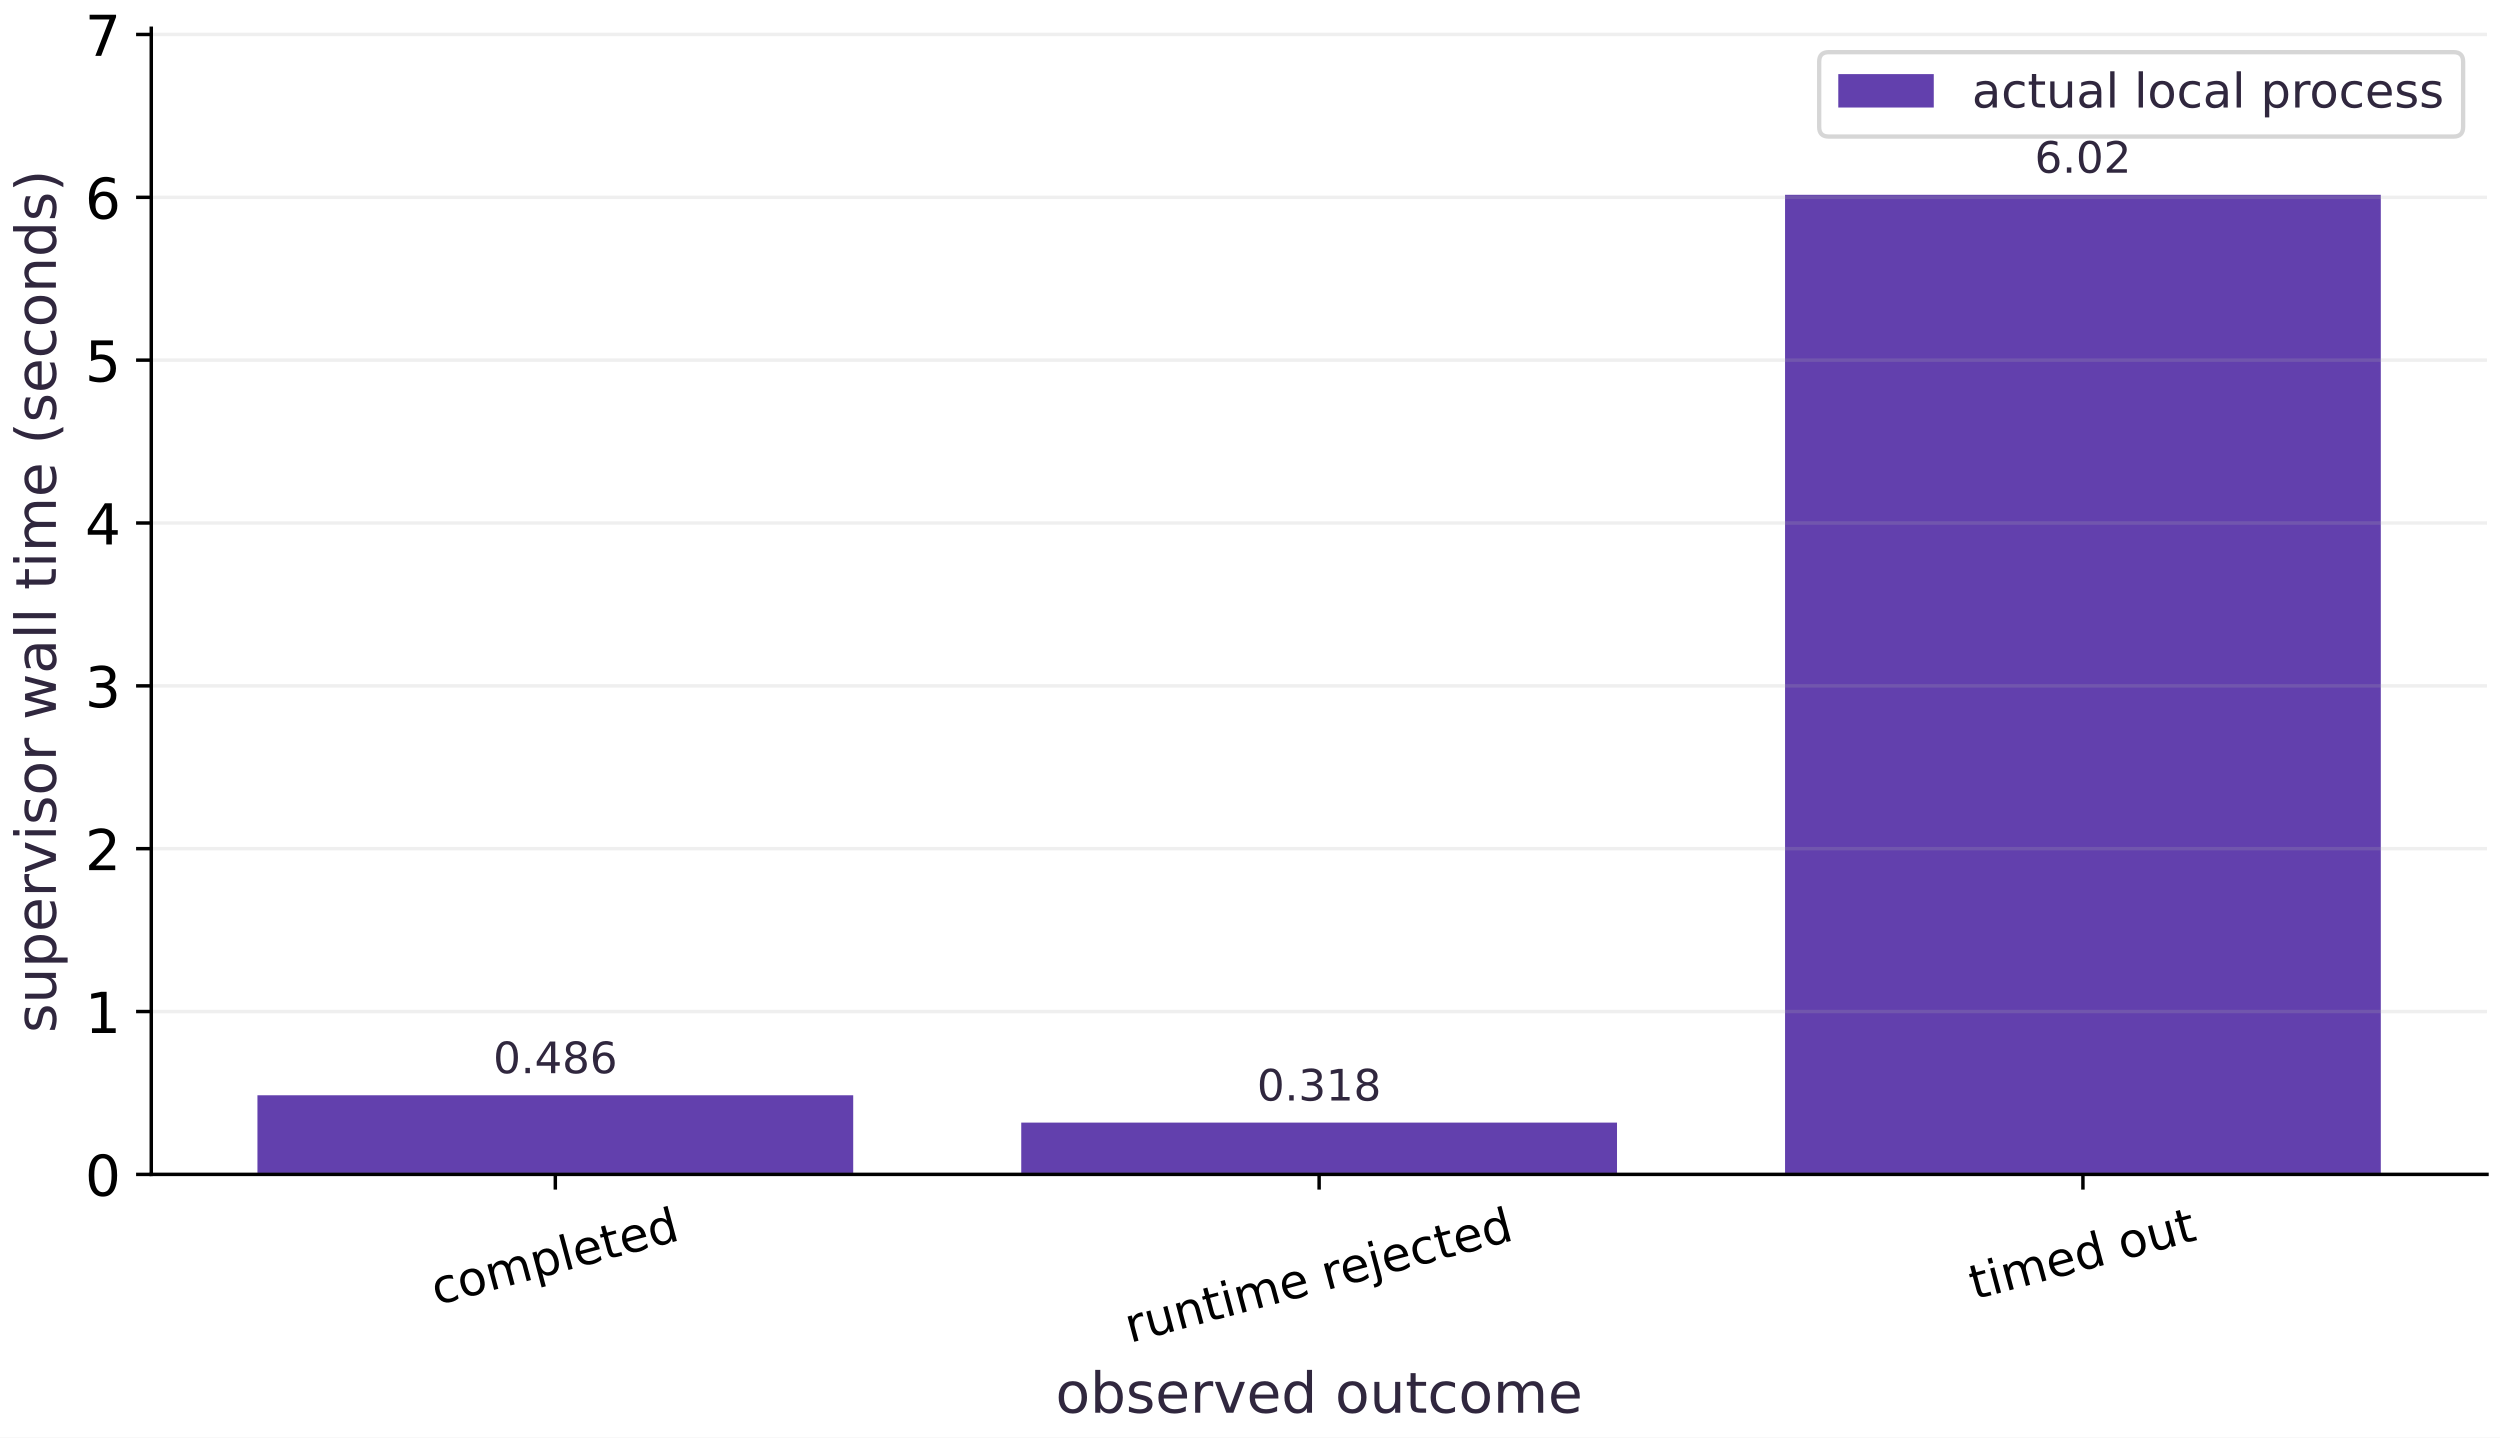
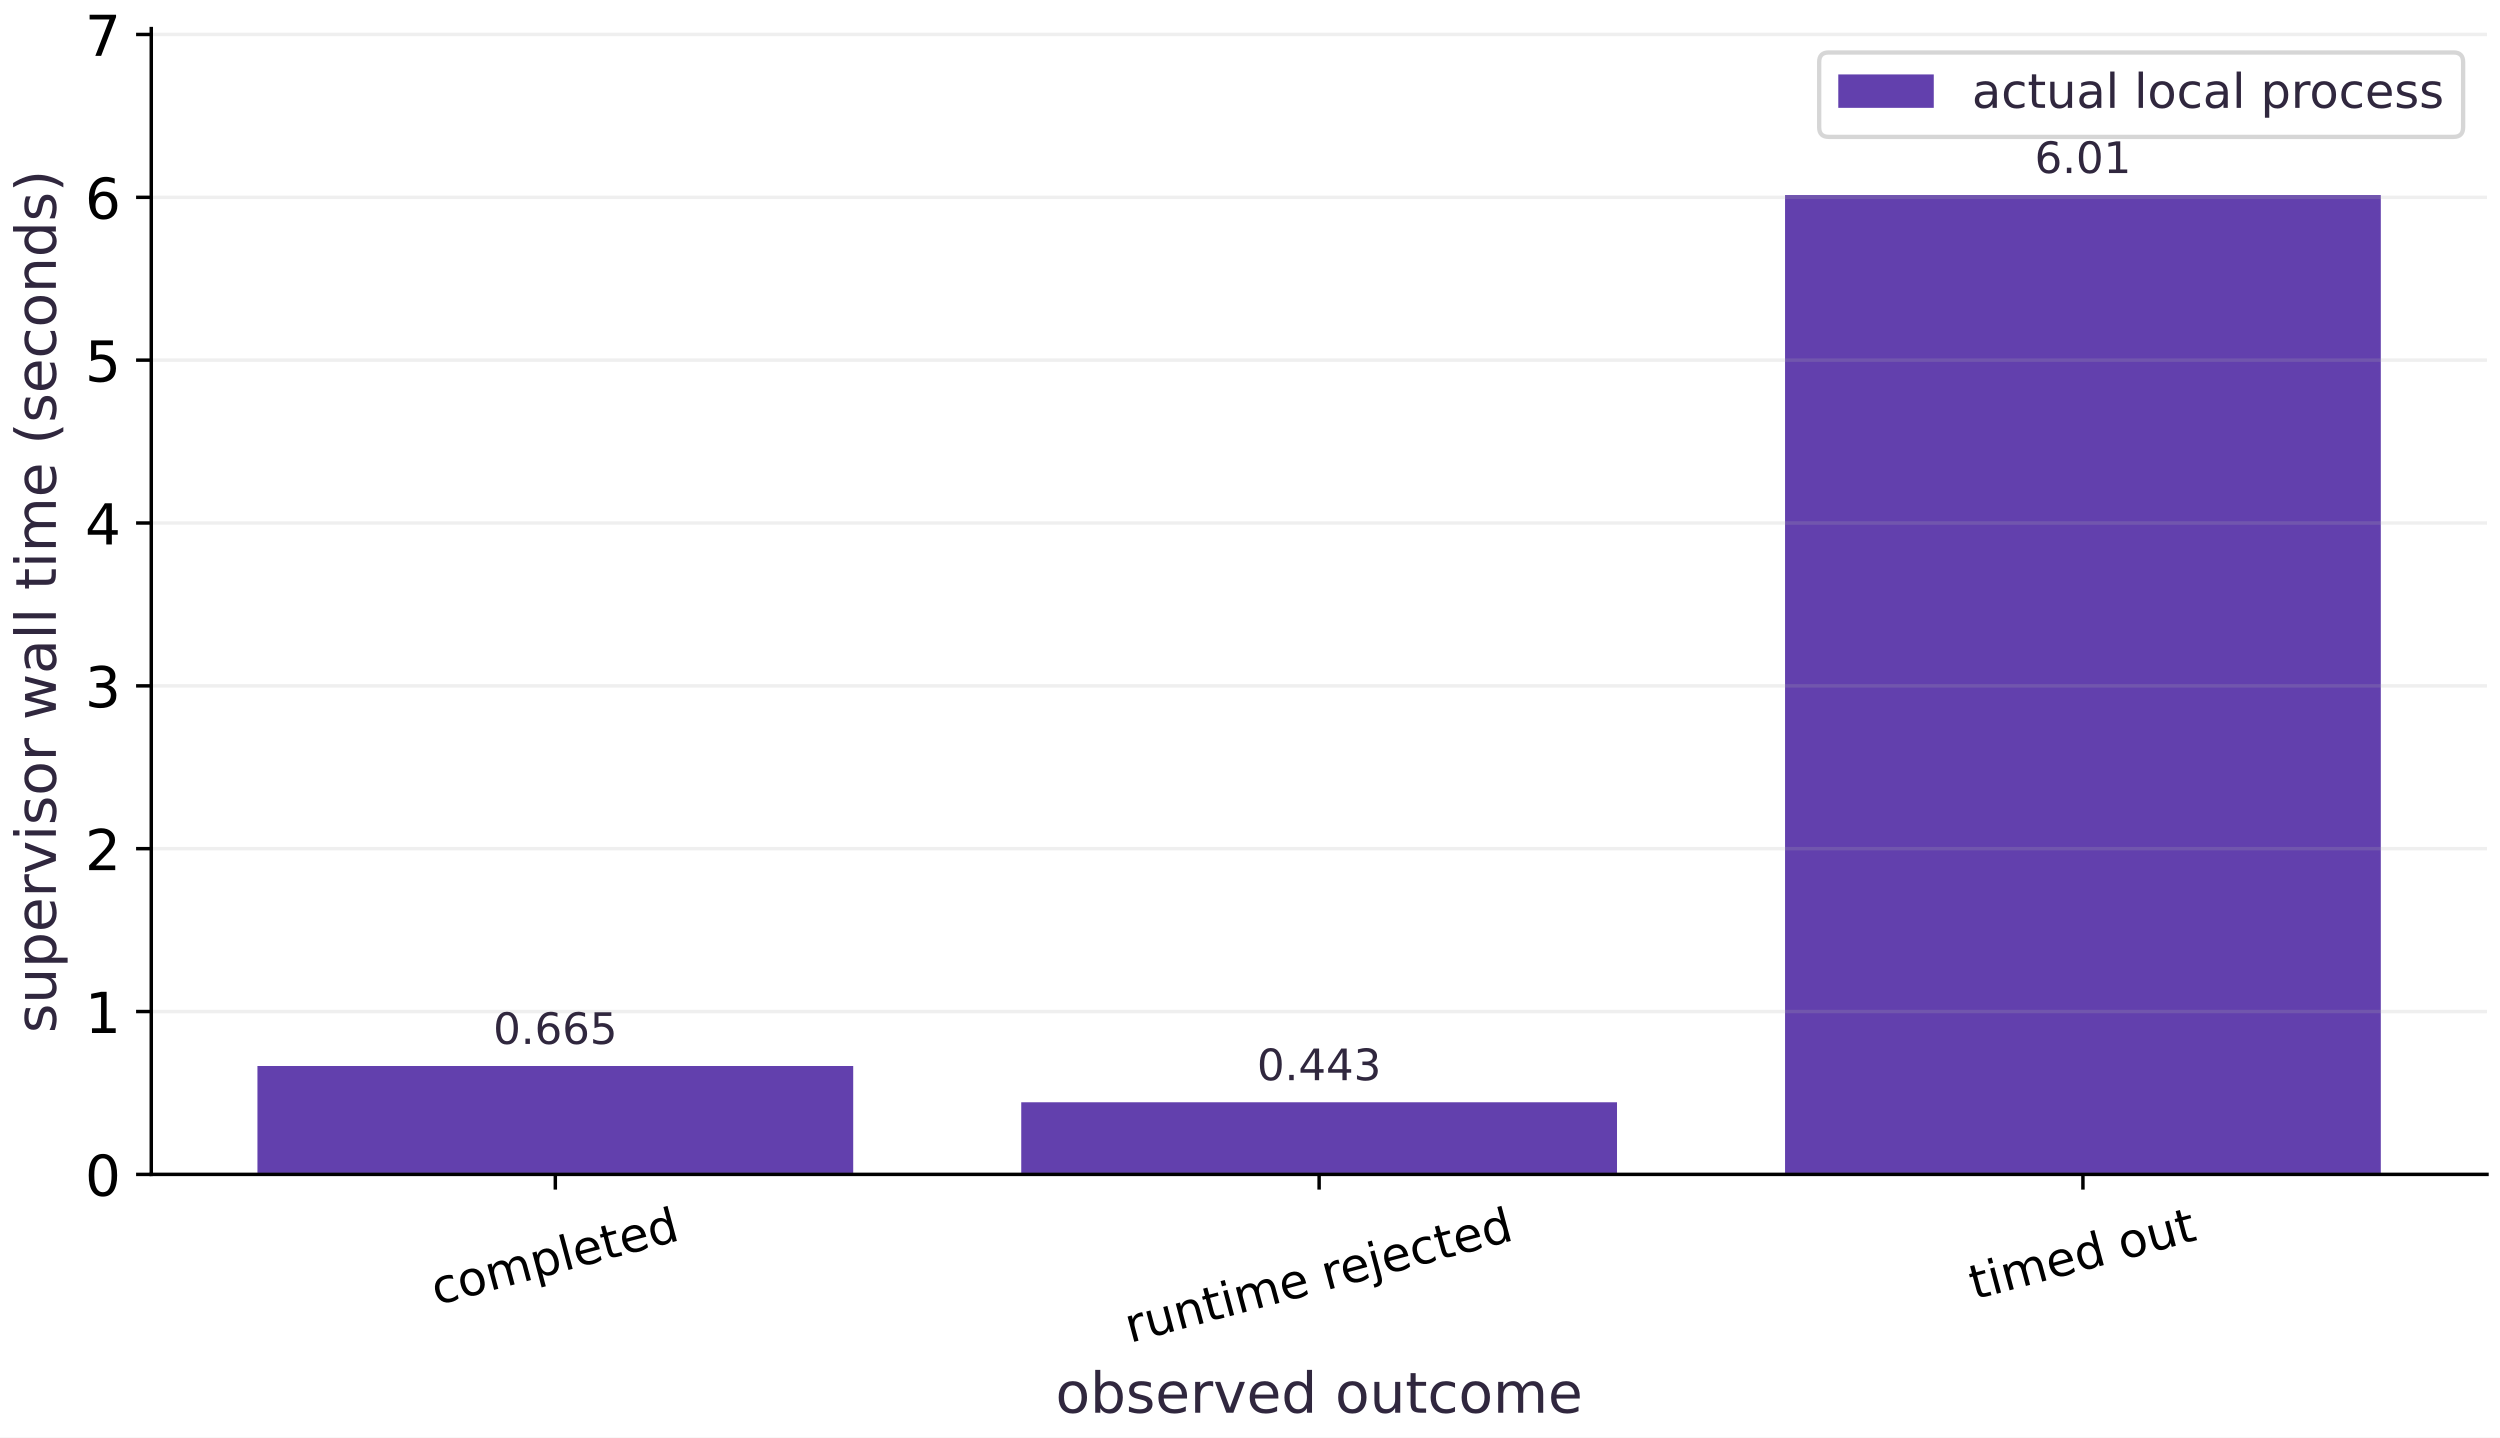
<svg xmlns="http://www.w3.org/2000/svg" xmlns:xlink="http://www.w3.org/1999/xlink" width="576pt" height="331.2pt" viewBox="0 0 576 331.2" version="1.1">
  <defs>
    <style type="text/css">*{stroke-linejoin: round; stroke-linecap: butt}</style>
  </defs>
  <g id="figure_1">
    <g id="patch_1">
      <path d="M 0 331.2  L 576 331.2  L 576 0  L 0 0  z " style="fill: #ffffff" />
    </g>
    <g id="axes_1">
      <g id="patch_2">
-         <path d="M 34.853 270.578  L 573 270.578  L 573 6.516  L 34.853 6.516  z " style="fill: #ffffff" />
+         <path d="M 34.853 270.578  L 573 270.578  L 573 6.59  L 34.853 6.59  z " style="fill: #ffffff" />
      </g>
      <g id="patch_3">
-         <path d="M 59.314 270.578  L 196.579 270.578  L 196.579 252.35  L 59.314 252.35  z " clip-path="url(#pf6082ea745)" style="fill: #6240ad" />
+         <path d="M 59.314 270.578  L 196.579 270.578  L 196.579 245.609  L 59.314 245.609  z " clip-path="url(#p0c698d1848)" style="fill: #6240ad" />
      </g>
      <g id="patch_4">
-         <path d="M 235.294 270.578  L 372.559 270.578  L 372.559 258.652  L 235.294 258.652  z " clip-path="url(#pf6082ea745)" style="fill: #6240ad" />
+         <path d="M 235.294 270.578  L 372.559 270.578  L 372.559 253.961  L 235.294 253.961  z " clip-path="url(#p0c698d1848)" style="fill: #6240ad" />
      </g>
      <g id="patch_5">
-         <path d="M 411.274 270.578  L 548.539 270.578  L 548.539 44.884  L 411.274 44.884  z " clip-path="url(#pf6082ea745)" style="fill: #6240ad" />
+         <path d="M 411.274 270.578  L 548.539 270.578  L 548.539 44.947  L 411.274 44.947  z " clip-path="url(#p0c698d1848)" style="fill: #6240ad" />
      </g>
      <g id="matplotlib.axis_1">
        <g id="xtick_1">
          <g id="line2d_1">
            <defs>
              <path id="m55ad975538" d="M 0 0  L 0 3.5  " style="stroke: #000000; stroke-width: 0.8" />
            </defs>
            <g>
              <use xlink:href="#m55ad975538" x="127.946" y="270.578" style="stroke: #000000; stroke-width: 0.8" />
            </g>
          </g>
          <g id="text_1">
            <text style="font-size: 11px; font-family: 'DejaVu Sans'" transform="translate(100.5438 300.7571) rotate(-15)">completed</text>
          </g>
        </g>
        <g id="xtick_2">
          <g id="line2d_2">
            <g>
              <use xlink:href="#m55ad975538" x="303.926" y="270.578" style="stroke: #000000; stroke-width: 0.8" />
            </g>
          </g>
          <g id="text_2">
            <text style="font-size: 11px; font-family: 'DejaVu Sans'" transform="translate(260.3801 309.4085) rotate(-15)">runtime rejected</text>
          </g>
        </g>
        <g id="xtick_3">
          <g id="line2d_3">
            <g>
              <use xlink:href="#m55ad975538" x="479.906" y="270.578" style="stroke: #000000; stroke-width: 0.8" />
            </g>
          </g>
          <g id="text_3">
            <text style="font-size: 11px; font-family: 'DejaVu Sans'" transform="translate(454.9284 299.4577) rotate(-15)">timed out</text>
          </g>
        </g>
        <g id="text_4">
          <text style="font-size: 13px; font-family: 'DejaVu Sans'; text-anchor: middle; fill: #30273e" x="303.926" y="325.496" transform="rotate(-0 303.9264 325.4962)">observed outcome</text>
        </g>
      </g>
      <g id="matplotlib.axis_2">
        <g id="ytick_1">
          <g id="line2d_4">
-             <path d="M 34.853 270.578  L 573 270.578  " clip-path="url(#pf6082ea745)" style="fill: none; stroke: #b0b0b0; stroke-opacity: 0.2; stroke-width: 0.8; stroke-linecap: square" />
+             <path d="M 34.853 270.578  L 573 270.578  " clip-path="url(#p0c698d1848)" style="fill: none; stroke: #b0b0b0; stroke-opacity: 0.2; stroke-width: 0.8; stroke-linecap: square" />
          </g>
          <g id="line2d_5">
            <defs>
              <path id="mc9da5694c8" d="M 0 0  L -3.5 0  " style="stroke: #000000; stroke-width: 0.8" />
            </defs>
            <g>
              <use xlink:href="#mc9da5694c8" x="34.853" y="270.578" style="stroke: #000000; stroke-width: 0.8" />
            </g>
          </g>
          <g id="text_5">
            <text style="font-size: 13px; font-family: 'DejaVu Sans'; text-anchor: end" x="27.853" y="275.517" transform="rotate(-0 27.85305 275.5166)">0</text>
          </g>
        </g>
        <g id="ytick_2">
          <g id="line2d_6">
-             <path d="M 34.853 233.058  L 573 233.058  " clip-path="url(#pf6082ea745)" style="fill: none; stroke: #b0b0b0; stroke-opacity: 0.2; stroke-width: 0.8; stroke-linecap: square" />
+             <path d="M 34.853 233.058  L 573 233.058  " clip-path="url(#p0c698d1848)" style="fill: none; stroke: #b0b0b0; stroke-opacity: 0.2; stroke-width: 0.8; stroke-linecap: square" />
          </g>
          <g id="line2d_7">
            <g>
              <use xlink:href="#mc9da5694c8" x="34.853" y="233.058" style="stroke: #000000; stroke-width: 0.8" />
            </g>
          </g>
          <g id="text_6">
            <text style="font-size: 13px; font-family: 'DejaVu Sans'; text-anchor: end" x="27.853" y="237.997" transform="rotate(-0 27.85305 237.9969)">1</text>
          </g>
        </g>
        <g id="ytick_3">
          <g id="line2d_8">
-             <path d="M 34.853 195.538  L 573 195.538  " clip-path="url(#pf6082ea745)" style="fill: none; stroke: #b0b0b0; stroke-opacity: 0.2; stroke-width: 0.8; stroke-linecap: square" />
+             <path d="M 34.853 195.538  L 573 195.538  " clip-path="url(#p0c698d1848)" style="fill: none; stroke: #b0b0b0; stroke-opacity: 0.2; stroke-width: 0.8; stroke-linecap: square" />
          </g>
          <g id="line2d_9">
            <g>
              <use xlink:href="#mc9da5694c8" x="34.853" y="195.538" style="stroke: #000000; stroke-width: 0.8" />
            </g>
          </g>
          <g id="text_7">
            <text style="font-size: 13px; font-family: 'DejaVu Sans'; text-anchor: end" x="27.853" y="200.477" transform="rotate(-0 27.85305 200.4771)">2</text>
          </g>
        </g>
        <g id="ytick_4">
          <g id="line2d_10">
-             <path d="M 34.853 158.018  L 573 158.018  " clip-path="url(#pf6082ea745)" style="fill: none; stroke: #b0b0b0; stroke-opacity: 0.2; stroke-width: 0.8; stroke-linecap: square" />
+             <path d="M 34.853 158.018  L 573 158.018  " clip-path="url(#p0c698d1848)" style="fill: none; stroke: #b0b0b0; stroke-opacity: 0.2; stroke-width: 0.8; stroke-linecap: square" />
          </g>
          <g id="line2d_11">
            <g>
              <use xlink:href="#mc9da5694c8" x="34.853" y="158.018" style="stroke: #000000; stroke-width: 0.8" />
            </g>
          </g>
          <g id="text_8">
            <text style="font-size: 13px; font-family: 'DejaVu Sans'; text-anchor: end" x="27.853" y="162.957" transform="rotate(-0 27.85305 162.9574)">3</text>
          </g>
        </g>
        <g id="ytick_5">
          <g id="line2d_12">
-             <path d="M 34.853 120.499  L 573 120.499  " clip-path="url(#pf6082ea745)" style="fill: none; stroke: #b0b0b0; stroke-opacity: 0.2; stroke-width: 0.8; stroke-linecap: square" />
+             <path d="M 34.853 120.499  L 573 120.499  " clip-path="url(#p0c698d1848)" style="fill: none; stroke: #b0b0b0; stroke-opacity: 0.2; stroke-width: 0.8; stroke-linecap: square" />
          </g>
          <g id="line2d_13">
            <g>
              <use xlink:href="#mc9da5694c8" x="34.853" y="120.499" style="stroke: #000000; stroke-width: 0.8" />
            </g>
          </g>
          <g id="text_9">
-             <text style="font-size: 13px; font-family: 'DejaVu Sans'; text-anchor: end" x="27.853" y="125.438" transform="rotate(-0 27.85305 125.4377)">4</text>
+             <text style="font-size: 13px; font-family: 'DejaVu Sans'; text-anchor: end" x="27.853" y="125.438" transform="rotate(-0 27.85305 125.4376)">4</text>
          </g>
        </g>
        <g id="ytick_6">
          <g id="line2d_14">
-             <path d="M 34.853 82.979  L 573 82.979  " clip-path="url(#pf6082ea745)" style="fill: none; stroke: #b0b0b0; stroke-opacity: 0.2; stroke-width: 0.8; stroke-linecap: square" />
+             <path d="M 34.853 82.979  L 573 82.979  " clip-path="url(#p0c698d1848)" style="fill: none; stroke: #b0b0b0; stroke-opacity: 0.2; stroke-width: 0.8; stroke-linecap: square" />
          </g>
          <g id="line2d_15">
            <g>
              <use xlink:href="#mc9da5694c8" x="34.853" y="82.979" style="stroke: #000000; stroke-width: 0.8" />
            </g>
          </g>
          <g id="text_10">
-             <text style="font-size: 13px; font-family: 'DejaVu Sans'; text-anchor: end" x="27.853" y="87.918" transform="rotate(-0 27.85305 87.91793)">5</text>
+             <text style="font-size: 13px; font-family: 'DejaVu Sans'; text-anchor: end" x="27.853" y="87.918" transform="rotate(-0 27.85305 87.91791)">5</text>
          </g>
        </g>
        <g id="ytick_7">
          <g id="line2d_16">
-             <path d="M 34.853 45.459  L 573 45.459  " clip-path="url(#pf6082ea745)" style="fill: none; stroke: #b0b0b0; stroke-opacity: 0.2; stroke-width: 0.8; stroke-linecap: square" />
+             <path d="M 34.853 45.459  L 573 45.459  " clip-path="url(#p0c698d1848)" style="fill: none; stroke: #b0b0b0; stroke-opacity: 0.2; stroke-width: 0.8; stroke-linecap: square" />
          </g>
          <g id="line2d_17">
            <g>
              <use xlink:href="#mc9da5694c8" x="34.853" y="45.459" style="stroke: #000000; stroke-width: 0.8" />
            </g>
          </g>
          <g id="text_11">
-             <text style="font-size: 13px; font-family: 'DejaVu Sans'; text-anchor: end" x="27.853" y="50.398" transform="rotate(-0 27.85305 50.3982)">6</text>
+             <text style="font-size: 13px; font-family: 'DejaVu Sans'; text-anchor: end" x="27.853" y="50.398" transform="rotate(-0 27.85305 50.39818)">6</text>
          </g>
        </g>
        <g id="ytick_8">
          <g id="line2d_18">
-             <path d="M 34.853 7.939  L 573 7.939  " clip-path="url(#pf6082ea745)" style="fill: none; stroke: #b0b0b0; stroke-opacity: 0.2; stroke-width: 0.8; stroke-linecap: square" />
+             <path d="M 34.853 7.939  L 573 7.939  " clip-path="url(#p0c698d1848)" style="fill: none; stroke: #b0b0b0; stroke-opacity: 0.2; stroke-width: 0.8; stroke-linecap: square" />
          </g>
          <g id="line2d_19">
            <g>
              <use xlink:href="#mc9da5694c8" x="34.853" y="7.939" style="stroke: #000000; stroke-width: 0.8" />
            </g>
          </g>
          <g id="text_12">
-             <text style="font-size: 13px; font-family: 'DejaVu Sans'; text-anchor: end" x="27.853" y="12.878" transform="rotate(-0 27.85305 12.87847)">7</text>
+             <text style="font-size: 13px; font-family: 'DejaVu Sans'; text-anchor: end" x="27.853" y="12.878" transform="rotate(-0 27.85305 12.87844)">7</text>
          </g>
        </g>
        <g id="text_13">
-           <text style="font-size: 13px; font-family: 'DejaVu Sans'; text-anchor: middle; fill: #30273e" x="12.878" y="138.547" transform="rotate(-90 12.87821 138.5466)">supervisor wall time (seconds)</text>
+           <text style="font-size: 13px; font-family: 'DejaVu Sans'; text-anchor: middle; fill: #30273e" x="12.878" y="138.584" transform="rotate(-90 12.87821 138.5837)">supervisor wall time (seconds)</text>
        </g>
      </g>
      <g id="patch_6">
-         <path d="M 34.853 270.578  L 34.853 6.516  " style="fill: none; stroke: #000000; stroke-width: 0.8; stroke-linejoin: miter; stroke-linecap: square" />
+         <path d="M 34.853 270.578  L 34.853 6.59  " style="fill: none; stroke: #000000; stroke-width: 0.8; stroke-linejoin: miter; stroke-linecap: square" />
      </g>
      <g id="patch_7">
        <path d="M 34.853 270.578  L 573 270.578  " style="fill: none; stroke: #000000; stroke-width: 0.8; stroke-linejoin: miter; stroke-linecap: square" />
      </g>
      <g id="text_14">
-         <text style="font-size: 10px; font-family: 'DejaVu Sans'; text-anchor: middle; fill: #30273e" x="127.946" y="247.27" transform="rotate(-0 127.9464 247.2698)">0.486</text>
+         <text style="font-size: 10px; font-family: 'DejaVu Sans'; text-anchor: middle; fill: #30273e" x="127.946" y="240.53" transform="rotate(-0 127.9464 240.5296)">0.665</text>
      </g>
      <g id="text_15">
-         <text style="font-size: 10px; font-family: 'DejaVu Sans'; text-anchor: middle; fill: #30273e" x="303.926" y="253.573" transform="rotate(-0 303.9264 253.5725)">0.318</text>
+         <text style="font-size: 10px; font-family: 'DejaVu Sans'; text-anchor: middle; fill: #30273e" x="303.926" y="248.881" transform="rotate(-0 303.9264 248.881)">0.443</text>
      </g>
      <g id="text_16">
-         <text style="font-size: 10px; font-family: 'DejaVu Sans'; text-anchor: middle; fill: #30273e" x="479.906" y="39.804" transform="rotate(-0 479.9064 39.80393)">6.02</text>
+         <text style="font-size: 10px; font-family: 'DejaVu Sans'; text-anchor: middle; fill: #30273e" x="479.906" y="39.867" transform="rotate(-0 479.9064 39.86729)">6.01</text>
      </g>
      <g id="legend_1">
        <g id="patch_8">
-           <path d="M 421.341 31.462  L 565.3 31.462  Q 567.5 31.462 567.5 29.262  L 567.5 14.216  Q 567.5 12.016 565.3 12.016  L 421.341 12.016  Q 419.141 12.016 419.141 14.216  L 419.141 29.262  Q 419.141 31.462 421.341 31.462  z " style="fill: #ffffff; opacity: 0.8; stroke: #cccccc; stroke-linejoin: miter" />
+           <path d="M 421.341 31.536  L 565.3 31.536  Q 567.5 31.536 567.5 29.336  L 567.5 14.29  Q 567.5 12.09 565.3 12.09  L 421.341 12.09  Q 419.141 12.09 419.141 14.29  L 419.141 29.336  Q 419.141 31.536 421.341 31.536  z " style="fill: #ffffff; opacity: 0.8; stroke: #cccccc; stroke-linejoin: miter" />
        </g>
        <g id="patch_9">
-           <path d="M 423.541 24.774  L 445.541 24.774  L 445.541 17.074  L 423.541 17.074  z " style="fill: #6240ad" />
+           <path d="M 423.541 24.848  L 445.541 24.848  L 445.541 17.148  L 423.541 17.148  z " style="fill: #6240ad" />
        </g>
        <g id="text_17">
-           <text style="font-size: 11px; font-family: 'DejaVu Sans'; text-anchor: start; fill: #30273e" x="454.341" y="24.774" transform="rotate(-0 454.3407 24.77391)">actual local process</text>
+           <text style="font-size: 11px; font-family: 'DejaVu Sans'; text-anchor: start; fill: #30273e" x="454.341" y="24.848" transform="rotate(-0 454.3407 24.84805)">actual local process</text>
        </g>
      </g>
    </g>
  </g>
  <defs>
-     <clipPath id="pf6082ea745">
-       <rect x="34.853" y="6.516" width="538.147" height="264.062" />
+     <clipPath id="p0c698d1848">
+       <rect x="34.853" y="6.59" width="538.147" height="263.988" />
    </clipPath>
  </defs>
</svg>
